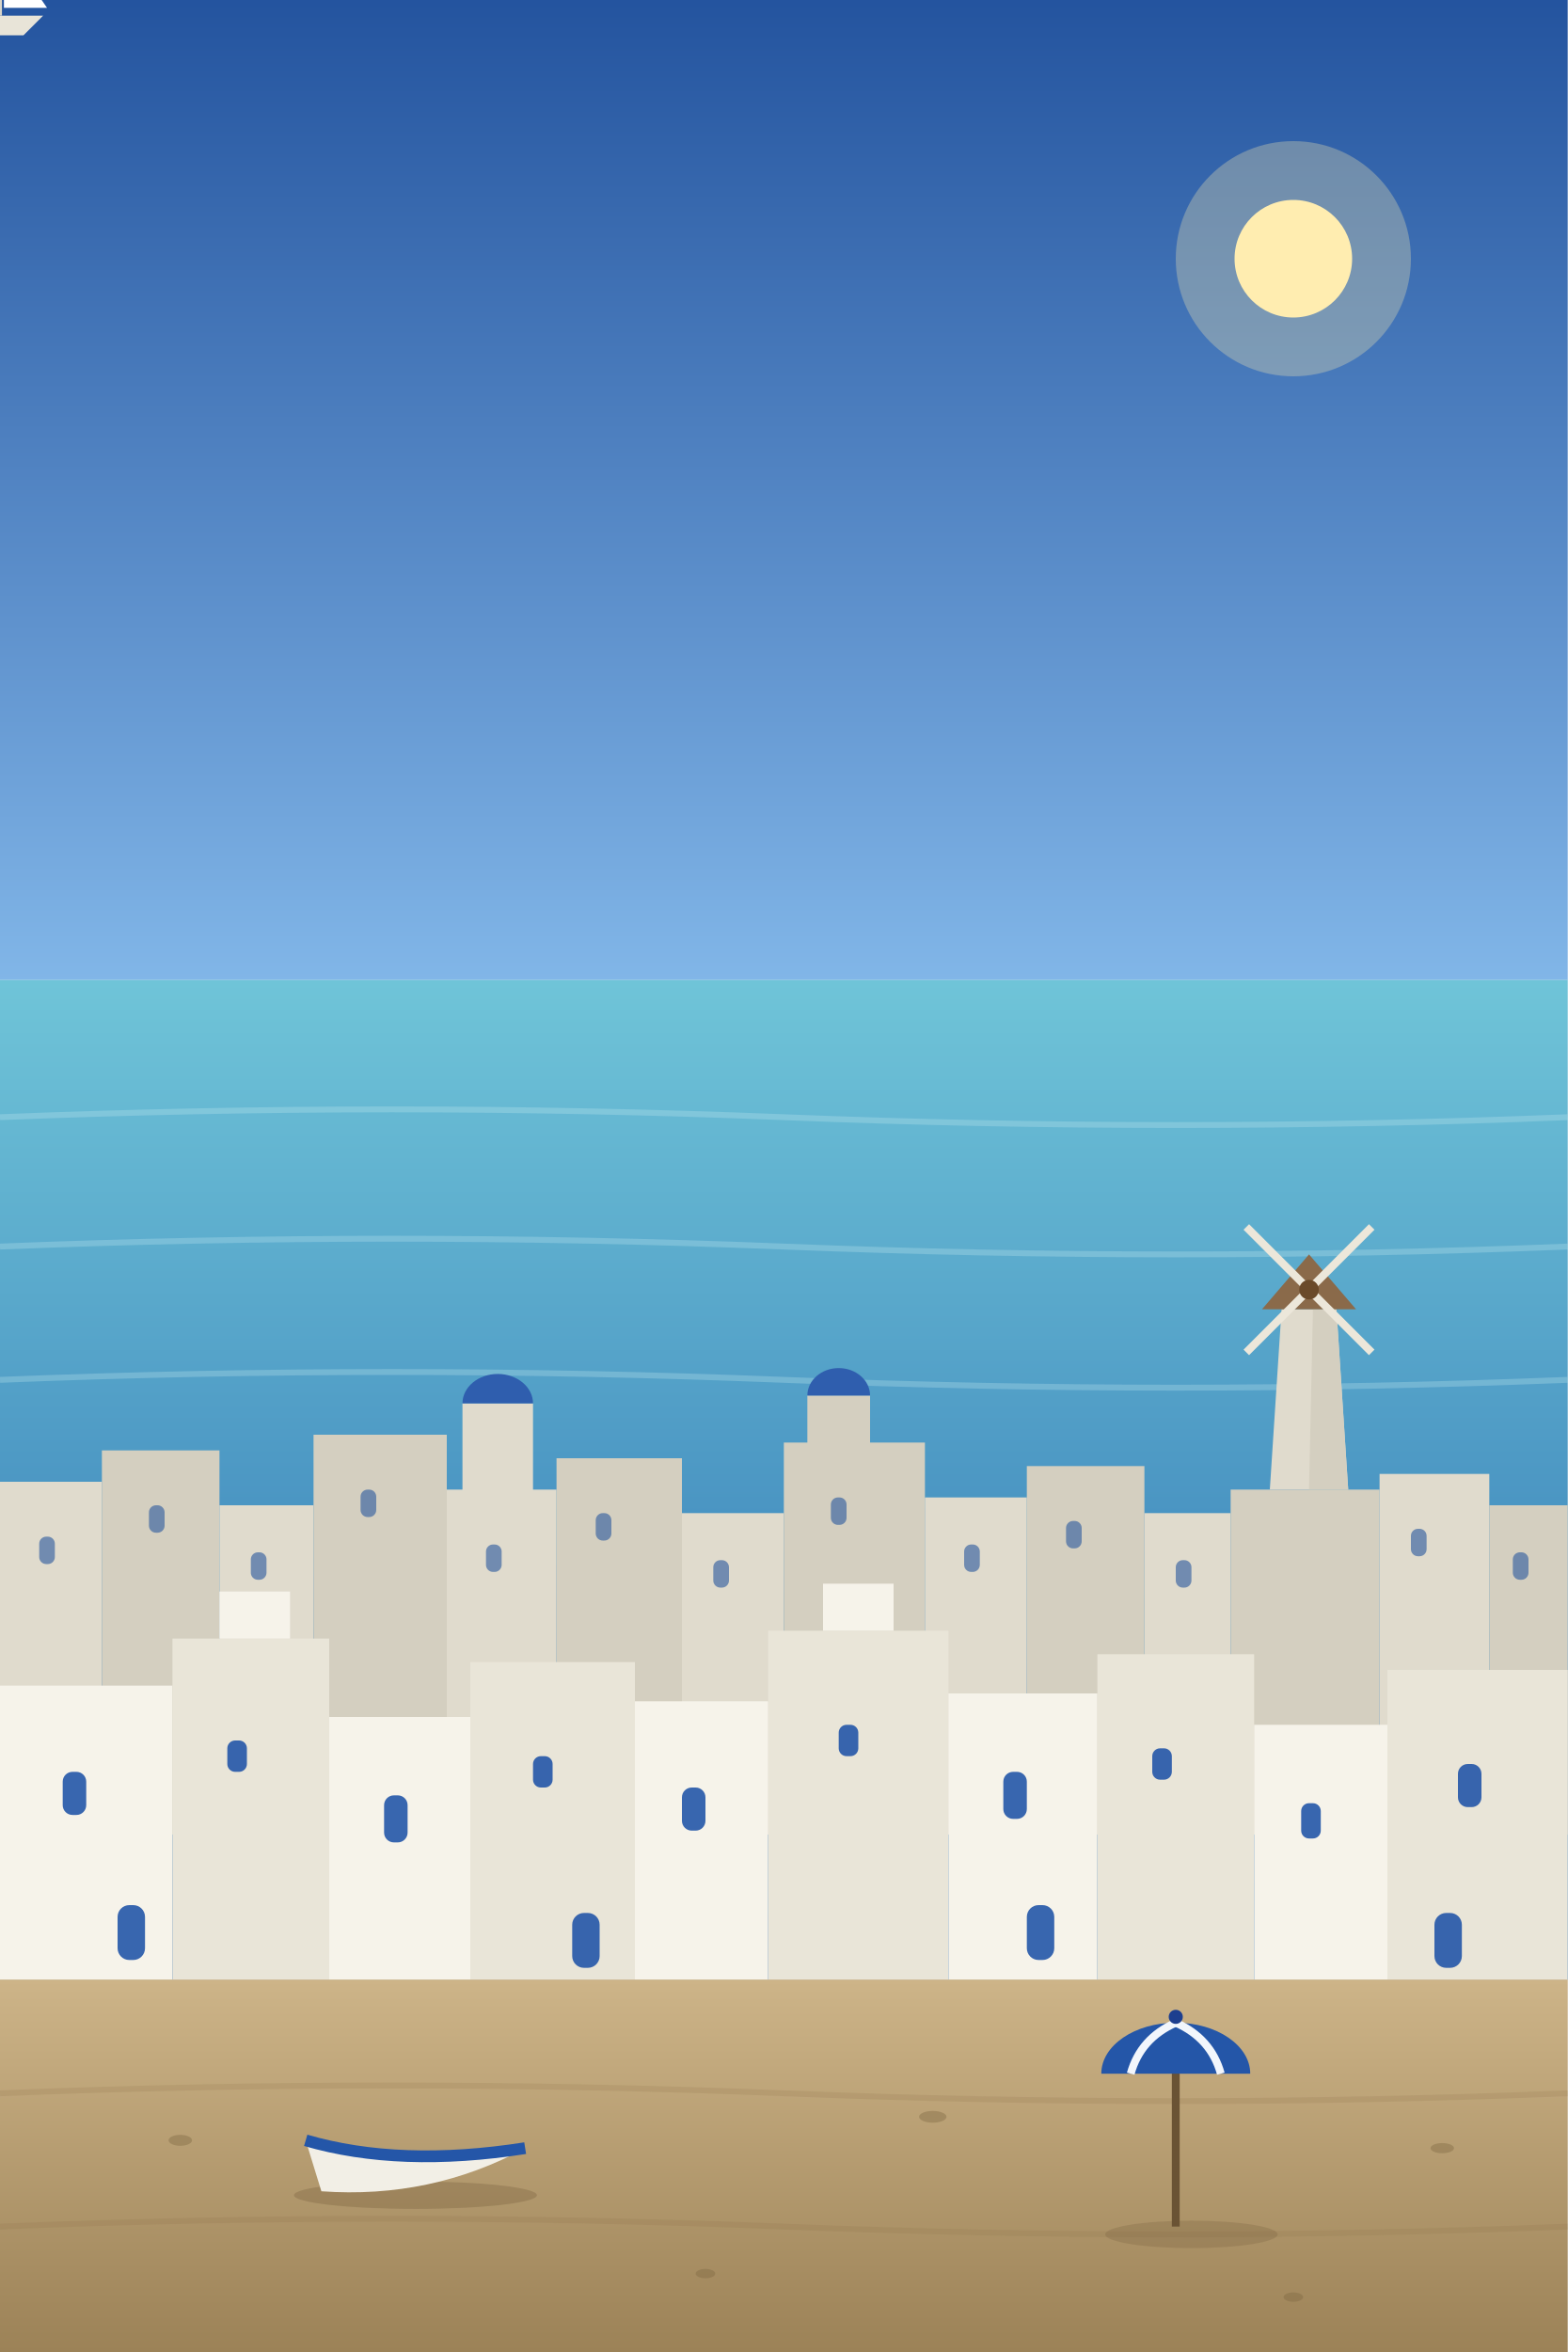
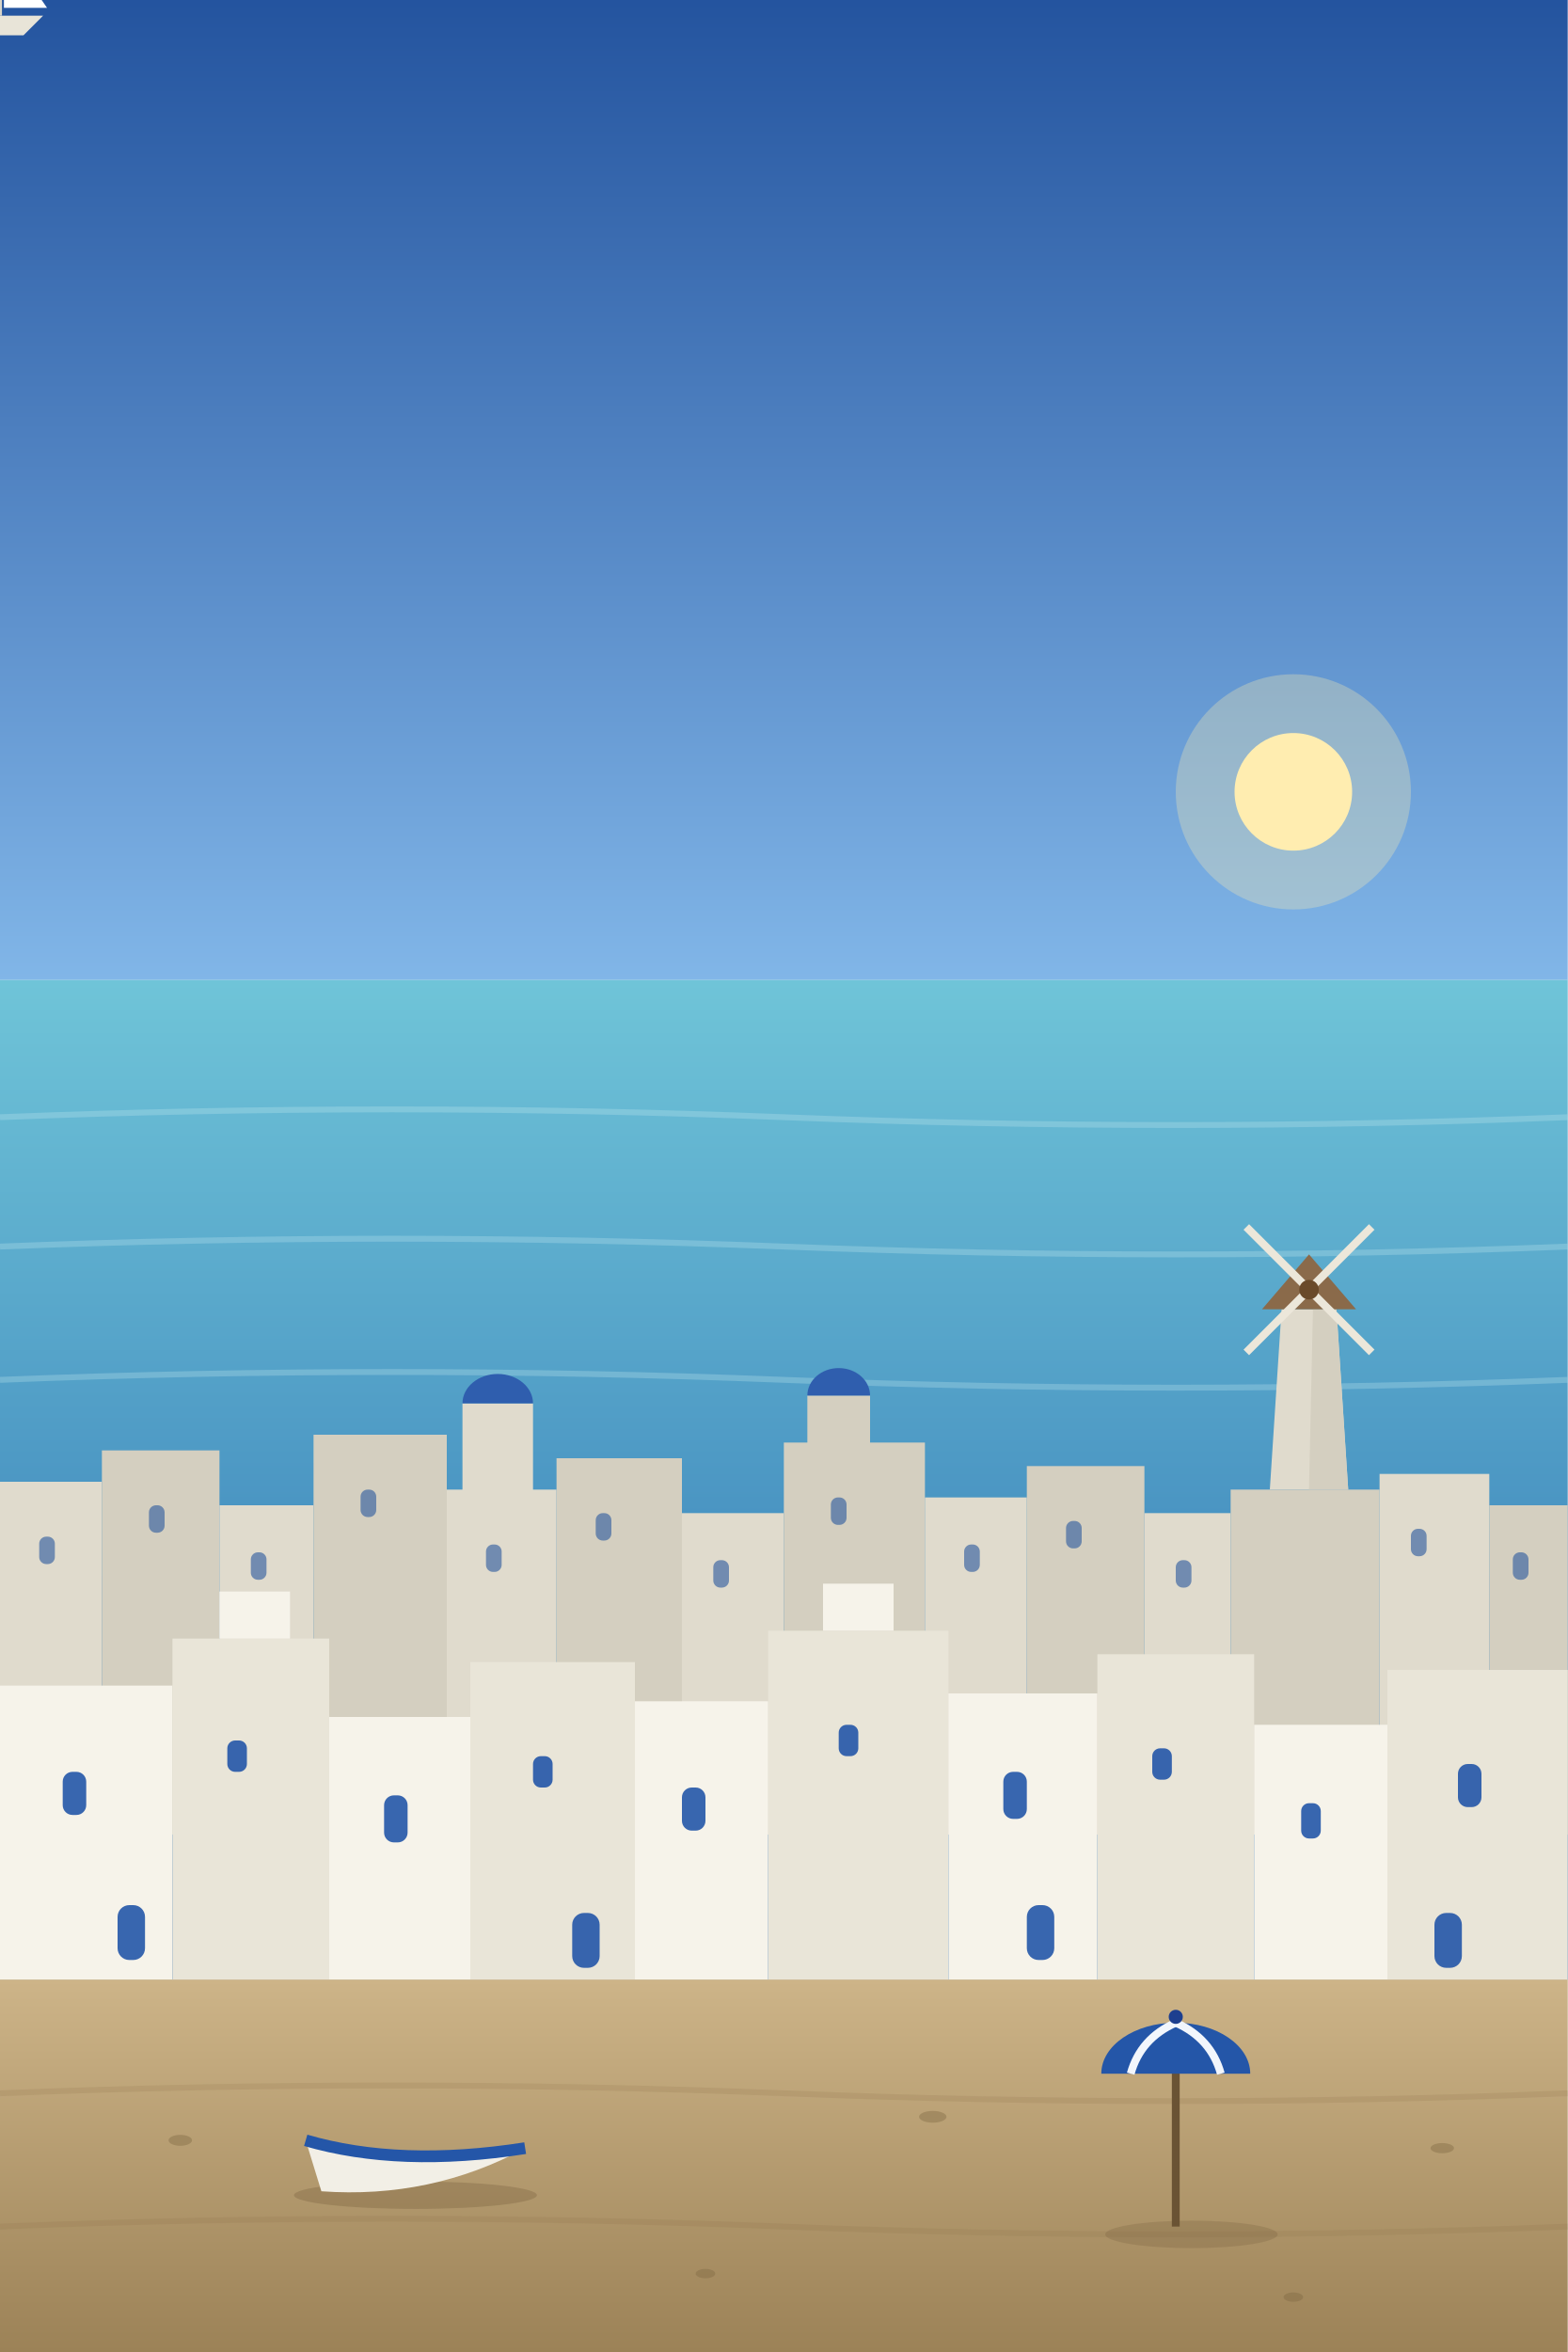
<svg xmlns="http://www.w3.org/2000/svg" viewBox="0 0 400 600">
  <defs>
    <linearGradient id="aSky" x1="0" y1="0" x2="0" y2="1">
      <stop offset="0" stop-color="#1c4e9c" stop-opacity="0.96" />
      <stop offset="1" stop-color="#7db4e8" stop-opacity="0.96" />
    </linearGradient>
    <linearGradient id="aSea" x1="0" y1="0" x2="0" y2="1">
      <stop offset="0" stop-color="#6fc4d8" />
      <stop offset="1" stop-color="#2a6cb0" />
    </linearGradient>
    <linearGradient id="aSand" x1="0" y1="0" x2="0" y2="1">
      <stop offset="0" stop-color="#cdb488" />
      <stop offset="1" stop-color="#9c8257" />
    </linearGradient>
  </defs>
  <rect width="400" height="250" fill="url(#aSky)" />
-   <circle cx="330" cy="66" r="30" fill="#ffedb0" opacity="0.3" />
-   <circle cx="330" cy="66" r="15" fill="#ffedb0" />
+   <circle cx="330" cy="202" r="30" fill="#ffedb0" opacity="0.3" />
+   <circle cx="330" cy="202" r="15" fill="#ffedb0" />
  <rect y="250" width="400" height="255" fill="url(#aSea)" />
  <g fill="none" stroke="#bfe6ef" stroke-width="1.5" opacity="0.3">
    <path d="M0 285 Q100 281 200 285 T400 285" />
    <path d="M0 318 Q100 314 200 318 T400 318" />
    <path d="M0 352 Q100 348 200 352 T400 352" />
  </g>
  <g fill="#ffffff">
    <ellipse cx="60" cy="268" rx="4" ry="1.2" opacity="0">
      <animate attributeName="opacity" values="0;0.8;0" dur="2.6s" begin="0s" repeatCount="indefinite" />
    </ellipse>
    <ellipse cx="140" cy="262" rx="3" ry="1" opacity="0">
      <animate attributeName="opacity" values="0;0.7;0" dur="3.1s" begin="0.8s" repeatCount="indefinite" />
    </ellipse>
    <ellipse cx="228" cy="270" rx="5" ry="1.3" opacity="0">
      <animate attributeName="opacity" values="0;0.85;0" dur="2.9s" begin="1.5s" repeatCount="indefinite" />
    </ellipse>
    <ellipse cx="318" cy="264" rx="4" ry="1.1" opacity="0">
      <animate attributeName="opacity" values="0;0.9;0" dur="2.4s" begin="0.4s" repeatCount="indefinite" />
    </ellipse>
    <ellipse cx="376" cy="276" rx="3" ry="1" opacity="0">
      <animate attributeName="opacity" values="0;0.7;0" dur="3.4s" begin="2.1s" repeatCount="indefinite" />
    </ellipse>
    <ellipse cx="96" cy="296" rx="4" ry="1.2" opacity="0">
      <animate attributeName="opacity" values="0;0.75;0" dur="2.8s" begin="1.1s" repeatCount="indefinite" />
    </ellipse>
    <ellipse cx="190" cy="304" rx="3.5" ry="1" opacity="0">
      <animate attributeName="opacity" values="0;0.8;0" dur="3.2s" begin="0.2s" repeatCount="indefinite" />
    </ellipse>
    <ellipse cx="282" cy="298" rx="4.5" ry="1.2" opacity="0">
      <animate attributeName="opacity" values="0;0.7;0" dur="2.5s" begin="1.9s" repeatCount="indefinite" />
    </ellipse>
    <ellipse cx="352" cy="308" rx="3" ry="1" opacity="0">
      <animate attributeName="opacity" values="0;0.75;0" dur="3s" begin="0.6s" repeatCount="indefinite" />
    </ellipse>
    <ellipse cx="48" cy="330" rx="3.5" ry="1.1" opacity="0">
      <animate attributeName="opacity" values="0;0.7;0" dur="2.7s" begin="1.4s" repeatCount="indefinite" />
    </ellipse>
    <ellipse cx="152" cy="340" rx="4" ry="1.2" opacity="0">
      <animate attributeName="opacity" values="0;0.65;0" dur="3.3s" begin="2.4s" repeatCount="indefinite" />
    </ellipse>
    <ellipse cx="248" cy="336" rx="3" ry="1" opacity="0">
      <animate attributeName="opacity" values="0;0.7;0" dur="2.6s" begin="0.9s" repeatCount="indefinite" />
    </ellipse>
    <ellipse cx="332" cy="344" rx="4" ry="1.1" opacity="0">
      <animate attributeName="opacity" values="0;0.6;0" dur="3.1s" begin="1.7s" repeatCount="indefinite" />
    </ellipse>
    <ellipse cx="90" cy="366" rx="3.5" ry="1" opacity="0">
      <animate attributeName="opacity" values="0;0.6;0" dur="2.9s" begin="0.3s" repeatCount="indefinite" />
    </ellipse>
  </g>
  <g>
    <animateTransform attributeName="transform" type="translate" values="-40 296; 440 290" dur="55s" repeatCount="indefinite" />
    <path d="M-11 4 L11 4 L6 9 L-6 9 Z" fill="#e8e4d8" />
    <line x1="0" y1="4" x2="0" y2="-14" stroke="#d8d4c8" stroke-width="1" />
    <path d="M1 -14 L1 2 L12 2 Z" fill="#ffffff" />
    <path d="M-1 -11 L-1 2 L-10 2 Z" fill="#f0ede2" />
  </g>
  <g>
    <path d="M324 380 L327 334 L341 334 L344 380 Z" fill="#e0dbcd" />
    <path d="M334 380 L335 334 L341 334 L344 380 Z" fill="#d4cfc0" />
    <path d="M322 334 L334 320 L346 334 Z" fill="#8a6a4a" />
    <g stroke="#ece7da" stroke-width="2">
      <line x1="334" y1="329" x2="350" y2="313" />
      <line x1="334" y1="329" x2="350" y2="345" />
      <line x1="334" y1="329" x2="318" y2="313" />
      <line x1="334" y1="329" x2="318" y2="345" />
    </g>
    <circle cx="334" cy="329" r="2.5" fill="#6a4a2a" />
  </g>
  <g>
    <rect x="0" y="378" width="26" height="90" fill="#e0dbcd" />
    <rect x="26" y="370" width="30" height="98" fill="#d4cfc0" />
    <rect x="56" y="384" width="24" height="84" fill="#e0dbcd" />
    <rect x="80" y="366" width="34" height="102" fill="#d4cfc0" />
    <rect x="114" y="380" width="28" height="88" fill="#e0dbcd" />
    <rect x="142" y="372" width="32" height="96" fill="#d4cfc0" />
    <rect x="174" y="386" width="26" height="82" fill="#e0dbcd" />
    <rect x="200" y="368" width="36" height="100" fill="#d4cfc0" />
    <rect x="236" y="382" width="26" height="86" fill="#e0dbcd" />
    <rect x="262" y="374" width="30" height="94" fill="#d4cfc0" />
    <rect x="292" y="386" width="22" height="82" fill="#e0dbcd" />
    <rect x="314" y="380" width="38" height="88" fill="#d4cfc0" />
    <rect x="352" y="376" width="28" height="92" fill="#e0dbcd" />
    <rect x="380" y="384" width="20" height="84" fill="#d4cfc0" />
  </g>
  <rect x="118" y="358" width="18" height="26" fill="#e0dbcd" />
  <path d="M118 358 A9 7.5 0 0 1 136 358 Z" fill="#2f5eae" />
  <rect x="206" y="356" width="16" height="16" fill="#d4cfc0" />
  <path d="M206 356 A8 7 0 0 1 222 356 Z" fill="#2f5eae" />
  <g fill="#35619f" opacity="0.65">
    <rect x="10" y="392" width="4" height="7" rx="1.8" />
    <rect x="38" y="384" width="4" height="7" rx="1.8" />
    <rect x="64" y="396" width="4" height="7" rx="1.8" />
    <rect x="92" y="380" width="4" height="7" rx="1.8" />
    <rect x="124" y="394" width="4" height="7" rx="1.8" />
    <rect x="152" y="386" width="4" height="7" rx="1.8" />
    <rect x="182" y="398" width="4" height="7" rx="1.8" />
    <rect x="212" y="382" width="4" height="7" rx="1.8" />
    <rect x="246" y="394" width="4" height="7" rx="1.8" />
    <rect x="272" y="388" width="4" height="7" rx="1.8" />
    <rect x="300" y="398" width="4" height="7" rx="1.8" />
    <rect x="360" y="390" width="4" height="7" rx="1.8" />
    <rect x="386" y="396" width="4" height="7" rx="1.8" />
  </g>
  <g>
    <rect x="0" y="430" width="44" height="75" fill="#f6f3ea" />
    <rect x="44" y="418" width="40" height="87" fill="#e9e5d8" />
    <rect x="56" y="406" width="18" height="12" fill="#f6f3ea" />
    <rect x="84" y="438" width="36" height="67" fill="#f6f3ea" />
    <rect x="120" y="424" width="42" height="81" fill="#e9e5d8" />
    <rect x="162" y="434" width="34" height="71" fill="#f6f3ea" />
    <rect x="196" y="416" width="46" height="89" fill="#e9e5d8" />
    <rect x="210" y="404" width="18" height="12" fill="#f6f3ea" />
    <rect x="242" y="432" width="38" height="73" fill="#f6f3ea" />
    <rect x="280" y="422" width="40" height="83" fill="#e9e5d8" />
    <rect x="320" y="440" width="34" height="65" fill="#f6f3ea" />
    <rect x="354" y="426" width="46" height="79" fill="#e9e5d8" />
  </g>
  <g fill="#2456a8" opacity="0.9">
    <rect x="16" y="452" width="6" height="11" rx="2.5" />
    <rect x="58" y="444" width="5" height="8" rx="2" />
    <rect x="98" y="458" width="6" height="12" rx="2.5" />
    <rect x="136" y="448" width="5" height="8" rx="2" />
    <rect x="174" y="456" width="6" height="11" rx="2.5" />
    <rect x="214" y="440" width="5" height="8" rx="2" />
    <rect x="256" y="452" width="6" height="12" rx="2.5" />
    <rect x="294" y="446" width="5" height="8" rx="2" />
    <rect x="332" y="460" width="5" height="9" rx="2" />
    <rect x="372" y="450" width="6" height="11" rx="2.5" />
    <rect x="30" y="486" width="7" height="14" rx="3" />
    <rect x="146" y="488" width="7" height="14" rx="3" />
    <rect x="262" y="486" width="7" height="14" rx="3" />
    <rect x="366" y="488" width="7" height="14" rx="3" />
  </g>
  <rect y="505" width="400" height="95" fill="url(#aSand)" />
  <g fill="none" stroke="#8a7148" stroke-width="1.5" opacity="0.18">
    <path d="M0 534 Q100 530 200 534 T400 534" />
    <path d="M0 568 Q100 564 200 568 T400 568" />
  </g>
  <g fill="#7d6742" opacity="0.4">
    <ellipse cx="46" cy="546" rx="3" ry="1.4" />
    <ellipse cx="180" cy="580" rx="2.5" ry="1.2" />
    <ellipse cx="238" cy="540" rx="3.5" ry="1.5" />
    <ellipse cx="330" cy="586" rx="2.5" ry="1.2" />
    <ellipse cx="368" cy="548" rx="3" ry="1.3" />
  </g>
  <ellipse cx="106" cy="560" rx="31" ry="3.5" fill="#6a5334" opacity="0.28" />
  <path d="M134 548 Q110 561 82 559 L78 546 Q102 553 134 548 Z" fill="#f2efe6" />
  <path d="M78 546 Q102 553 134 548" fill="none" stroke="#2456a8" stroke-width="3" />
  <ellipse cx="304" cy="570" rx="22" ry="3.5" fill="#6a5334" opacity="0.22" />
  <line x1="300" y1="524" x2="300" y2="568" stroke="#6a5334" stroke-width="2" />
  <path d="M281 529 A19 13 0 0 1 319 529 Z" fill="#2456a8" />
  <g stroke="#f2f6fc" stroke-width="2" fill="none">
    <path d="M300 516 Q291 520 288.5 529" />
    <path d="M300 516 Q309 520 311.5 529" />
  </g>
  <circle cx="300" cy="514.5" r="1.8" fill="#1d3f8f" />
</svg>
